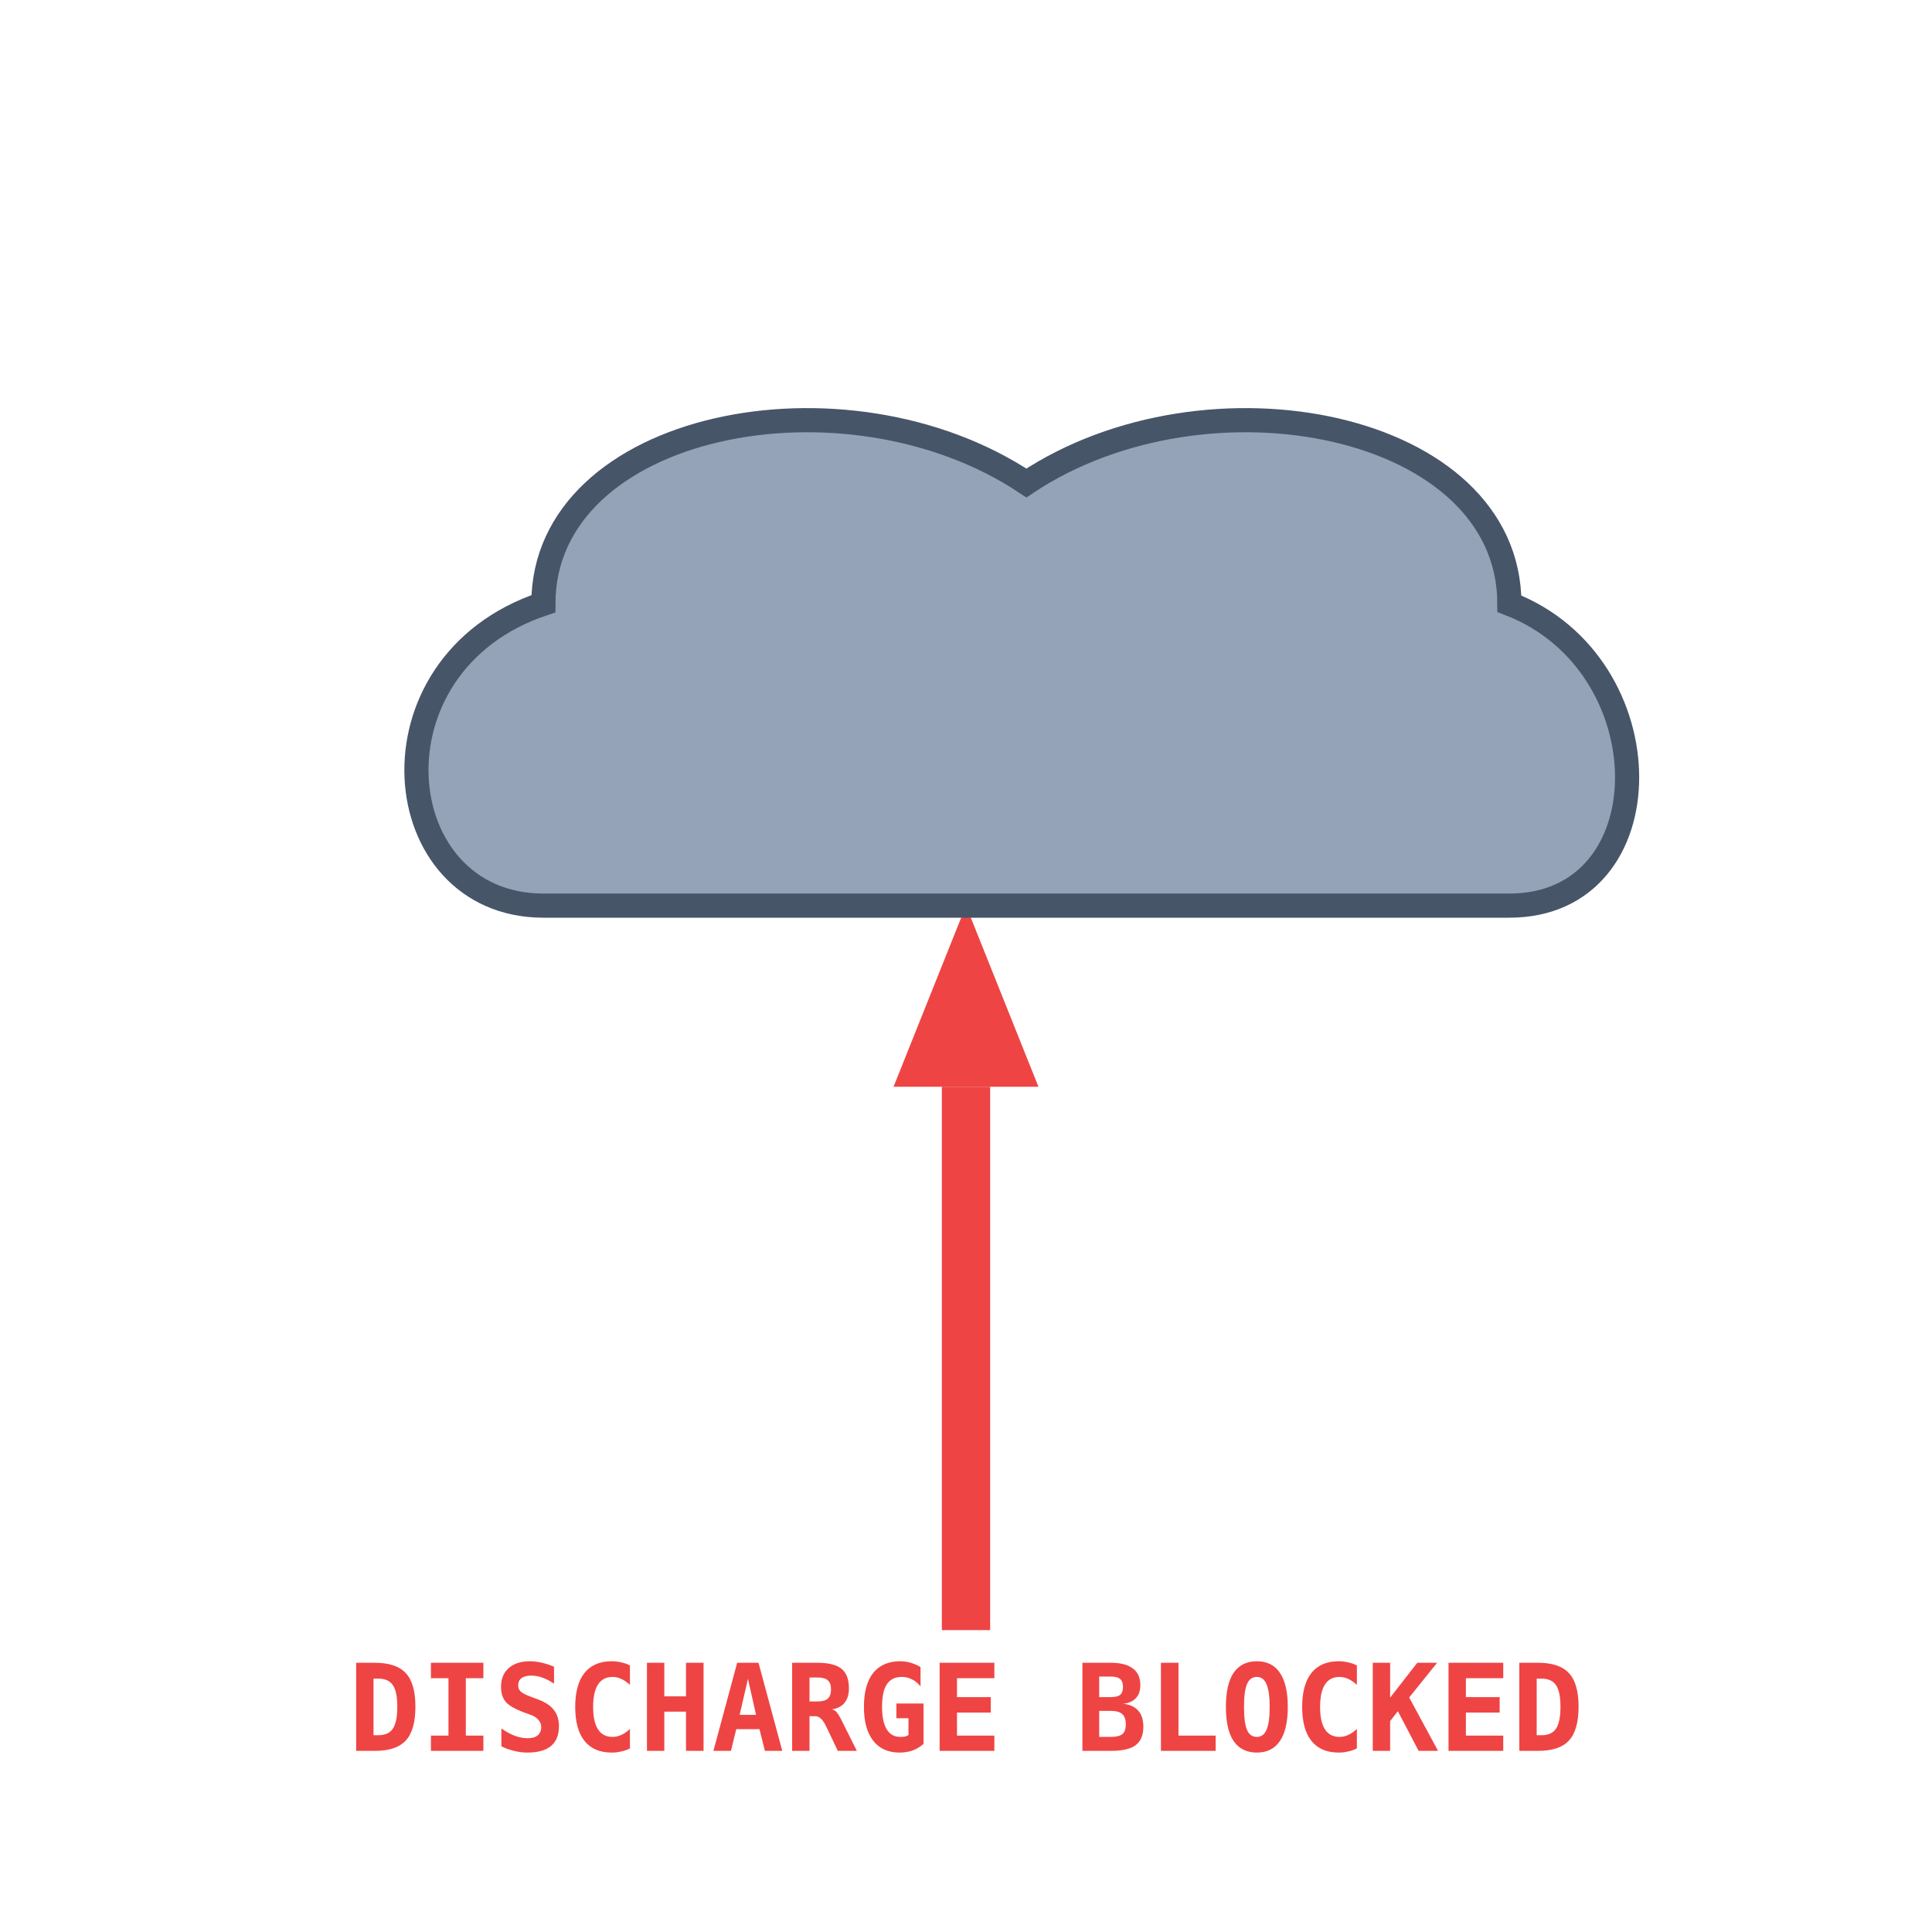
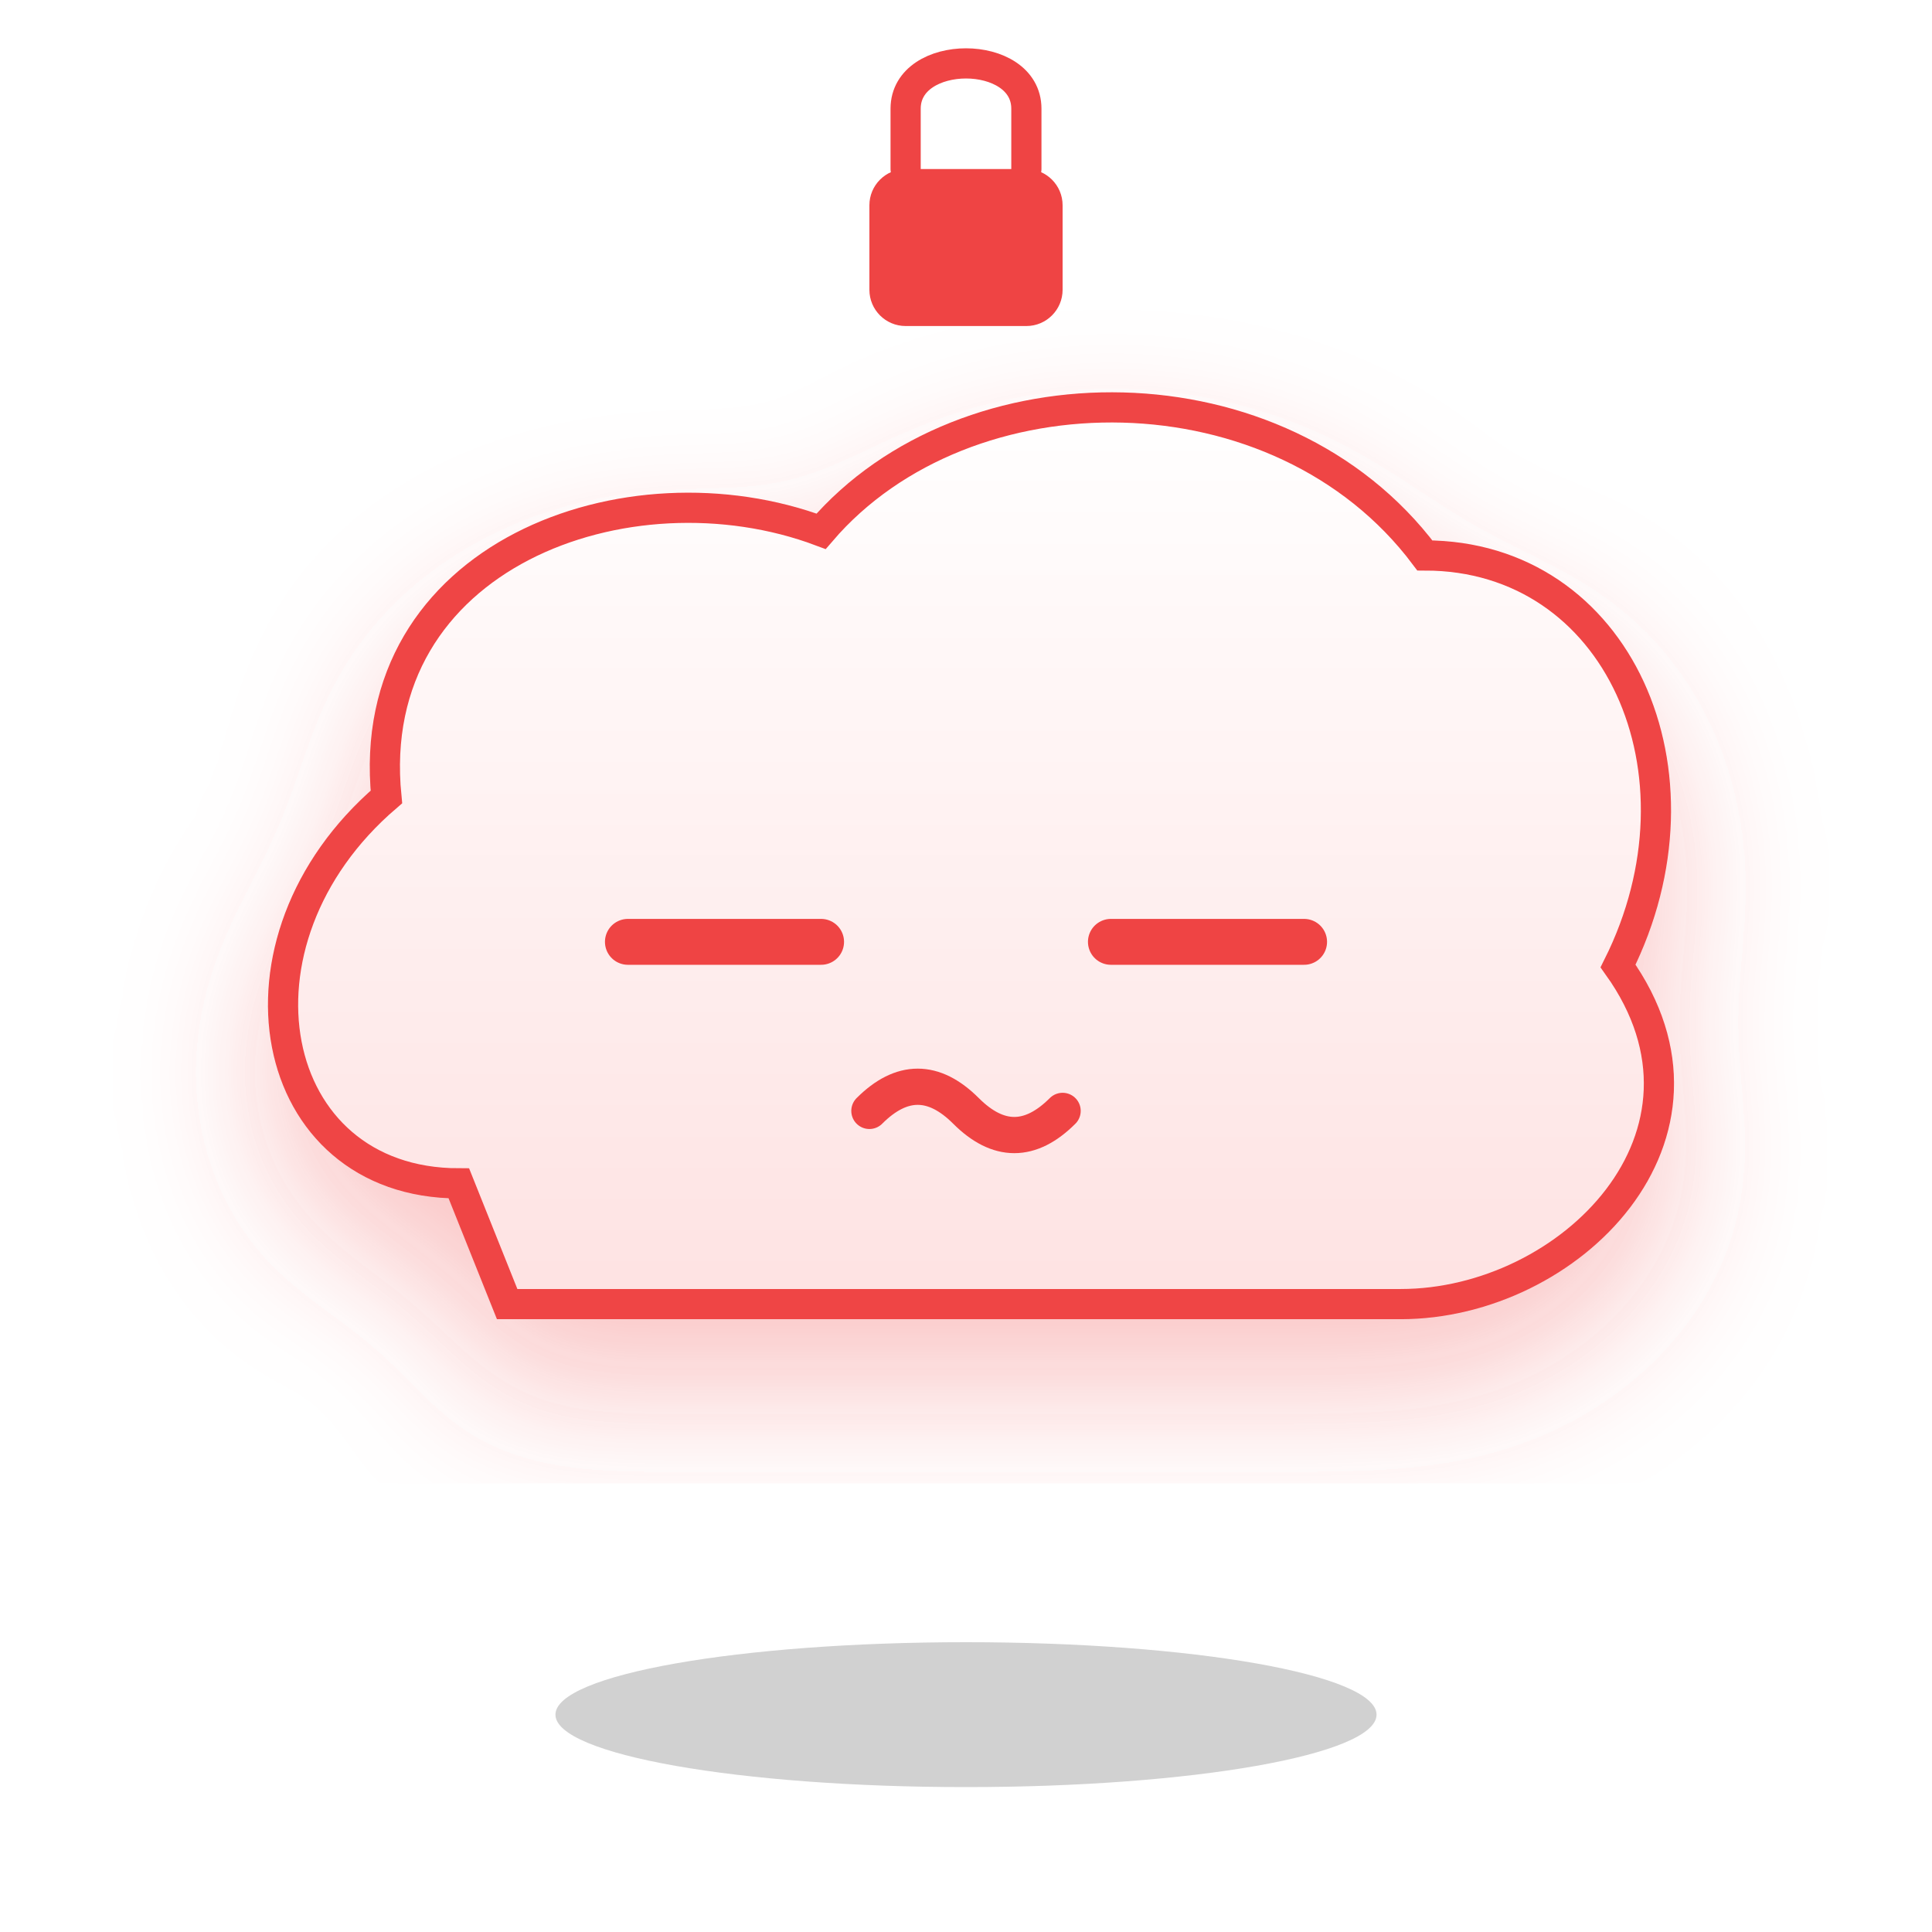
<svg xmlns="http://www.w3.org/2000/svg" viewBox="0 0 160 160" width="100%" height="100%">
-   <line x1="80" y1="90" x2="80" y2="135" stroke="#ef4444" stroke-width="4" />
-   <polygon points="80,75 74,90 86,90" fill="#ef4444" />
-   <path d="M 45 75 C 32 75 30 55 45 50 C 45 35 70 30 85 40 C 100 30 125 35 125 50 C 138 55 138 75 125 75 Z" fill="#94a3b8" stroke="#475569" stroke-width="2" />
-   <text x="80" y="145" font-family="monospace" font-size="10" font-weight="bold" fill="#ef4444" text-anchor="middle">DISCHARGE BLOCKED</text>
+   <defs>
+     <linearGradient id="cloud-grad" x1="0%" y1="0%" x2="0%" y2="100%">
+       <stop offset="0%" stop-color="#ffffff" />
+       <stop offset="100%" stop-color="#fee2e2" />
+     </linearGradient>
+     <filter id="cloud-glow" x="-20%" y="-20%" width="140%" height="140%">
+       <feDropShadow dx="0" dy="6" stdDeviation="6" flood-color="#ef4444" flood-opacity="0.3" />
+     </filter>
+   </defs>
+   <style>
+     @keyframes cloudNoShake {
+       0%, 100% { transform: rotate(0deg); }
+       20% { transform: rotate(-10deg); }
+       40% { transform: rotate(10deg); }
+       60% { transform: rotate(-7deg); }
+       80% { transform: rotate(7deg); }
+     }
+     .head-no { animation: cloudNoShake 1.4s ease-in-out infinite; transform-origin: 80px 145px; }
+   </style>
+   <ellipse cx="80" cy="142" rx="34" ry="6" fill="#000000" opacity="0.18" />
+   <g class="head-no">
+     <rect x="72" y="14" width="16" height="13" rx="3" fill="#ef4444" />
+     <path d="M 75 14 L 75 9 C 75 4 85 4 85 9 L 85 14" fill="none" stroke="#ef4444" stroke-width="2.5" stroke-linecap="round" />
+     <path d="M 38 98 C 22 98 18 78 32 66 C 30 46 52 38 68 44 C 80 30 106 30 118 46 C 134 46 142 64 134 80 C 144 94 130 108 116 108 L 42 108 Z" fill="url(#cloud-grad)" stroke="#ef4444" stroke-width="2.5" filter="url(#cloud-glow)" />
+     <line x1="52" y1="78" x2="68" y2="78" stroke="#ef4444" stroke-width="3.8" stroke-linecap="round" />
+     <line x1="92" y1="78" x2="108" y2="78" stroke="#ef4444" stroke-width="3.8" stroke-linecap="round" />
+     <path d="M 72 92 Q 76 88 80 92 Q 84 96 88 92" fill="none" stroke="#ef4444" stroke-width="3" stroke-linecap="round" />
+   </g>
</svg>
